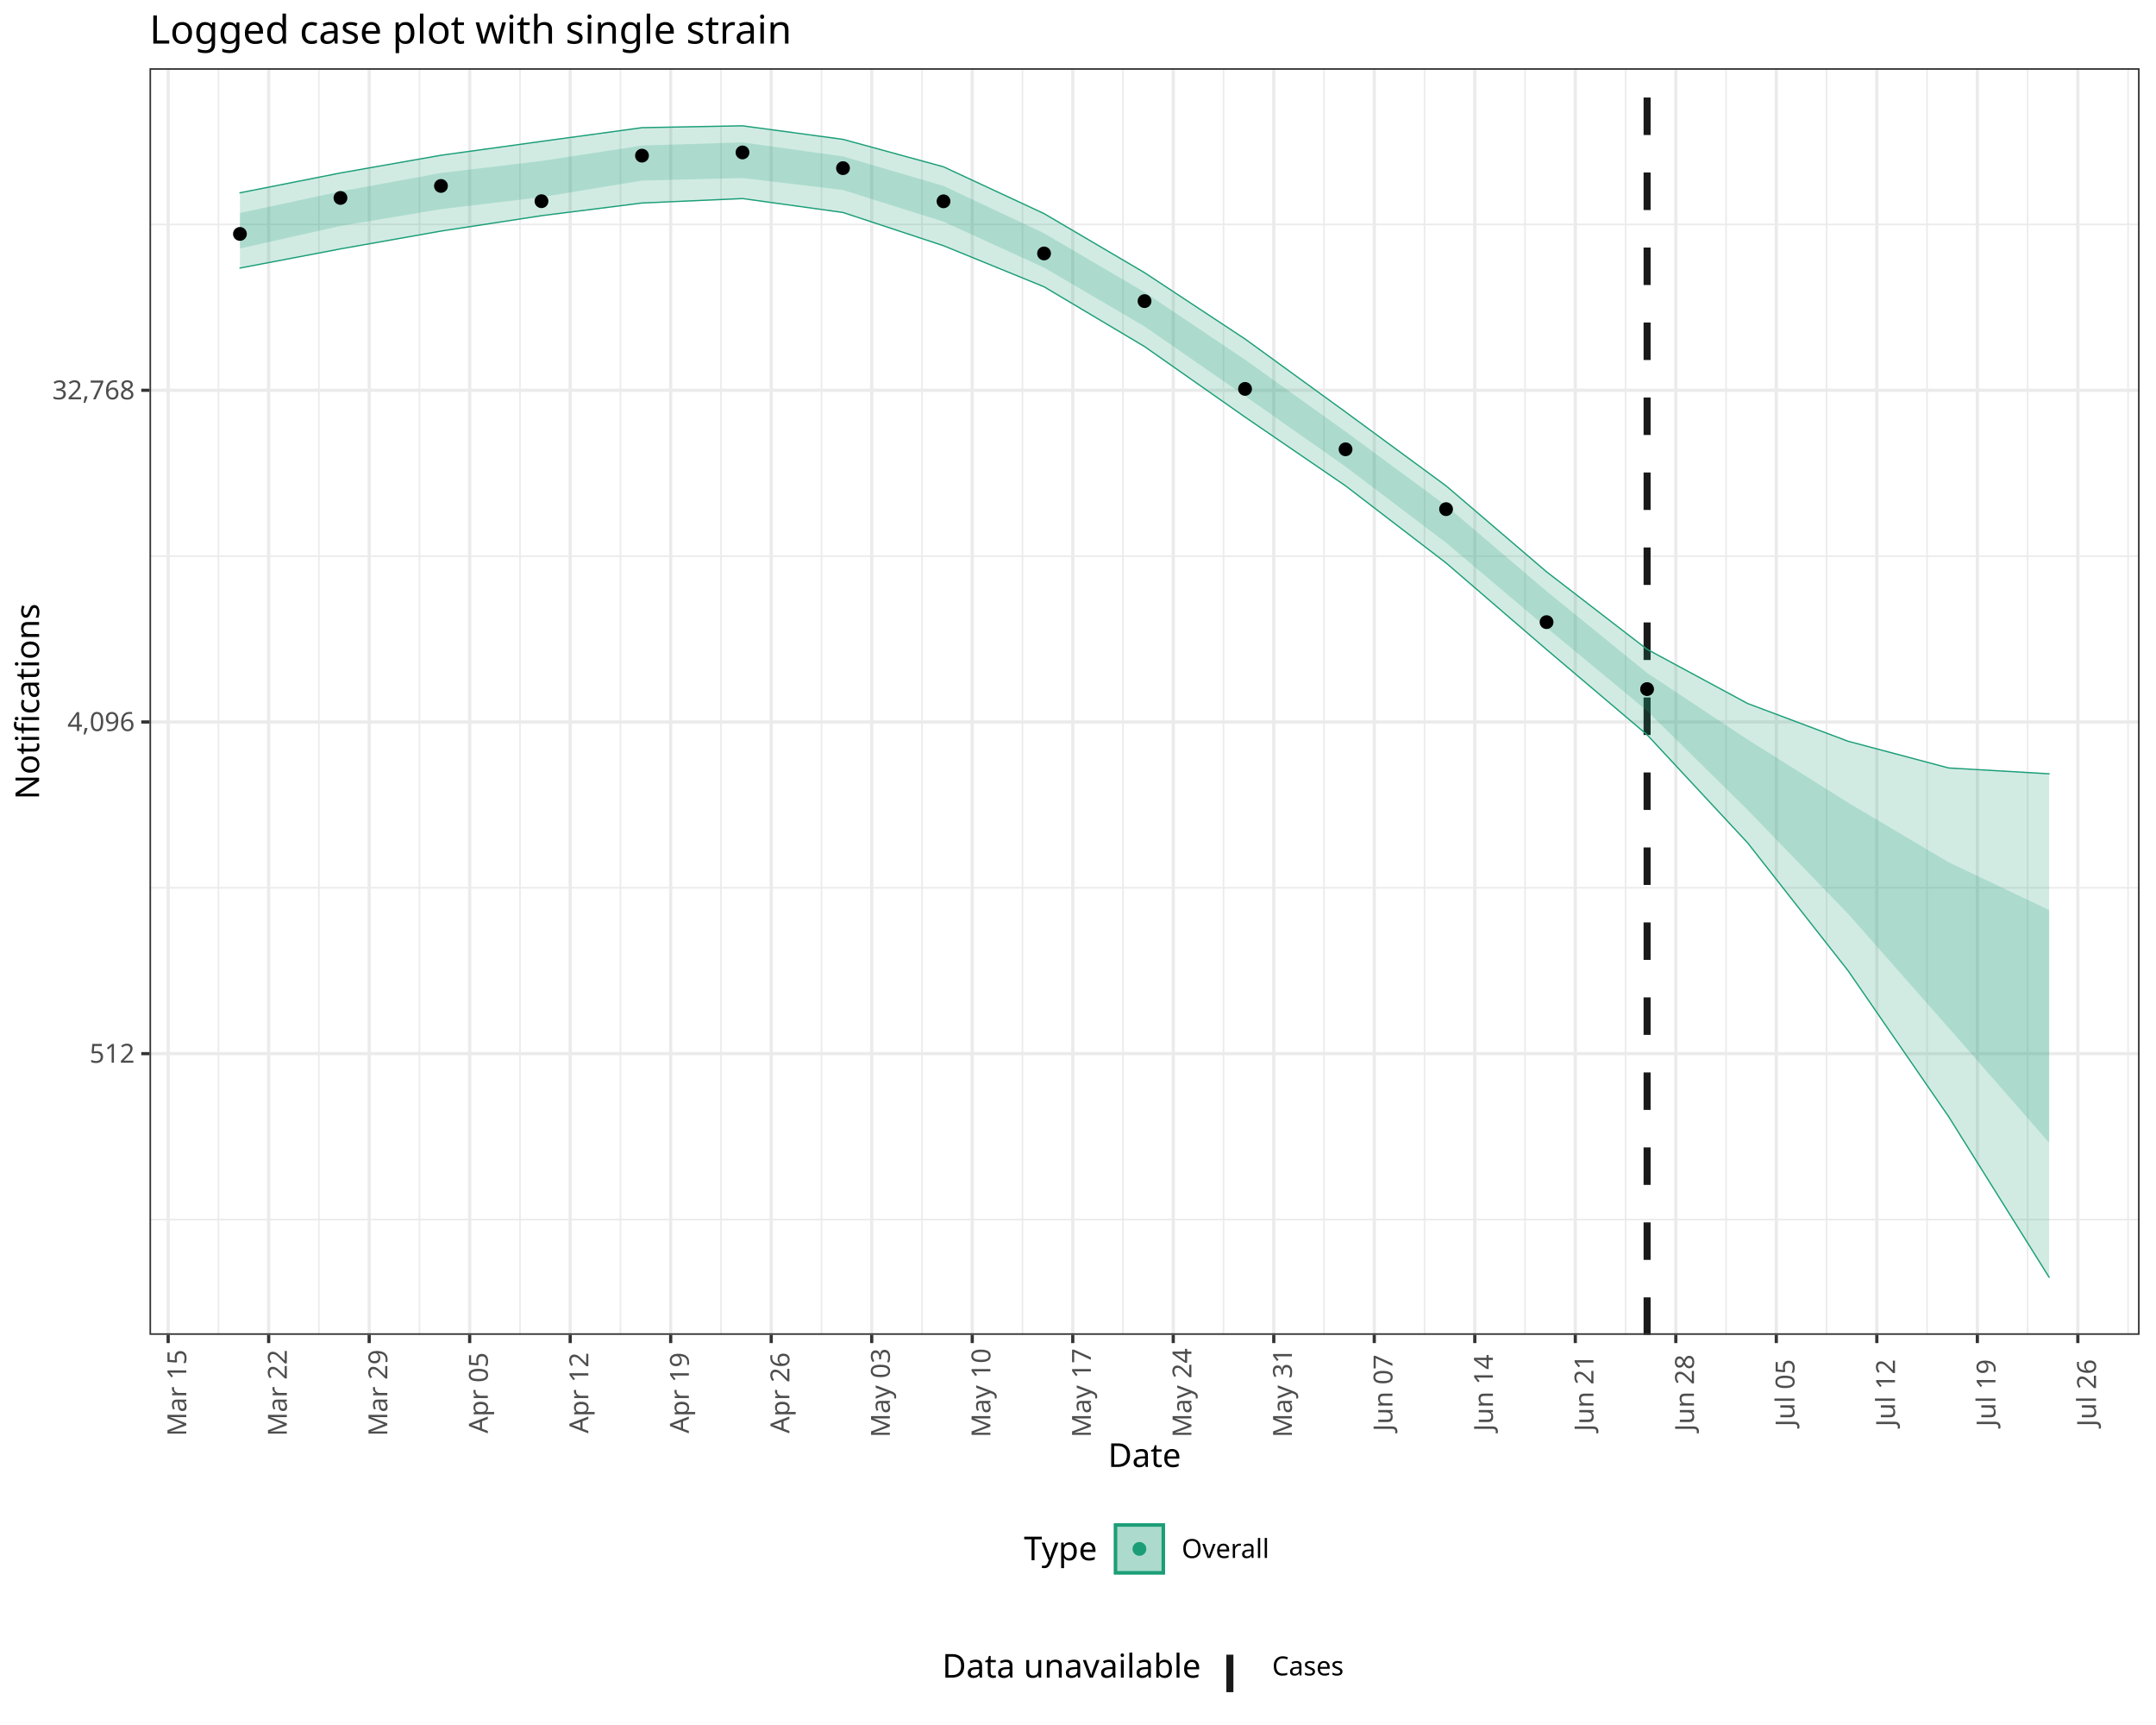
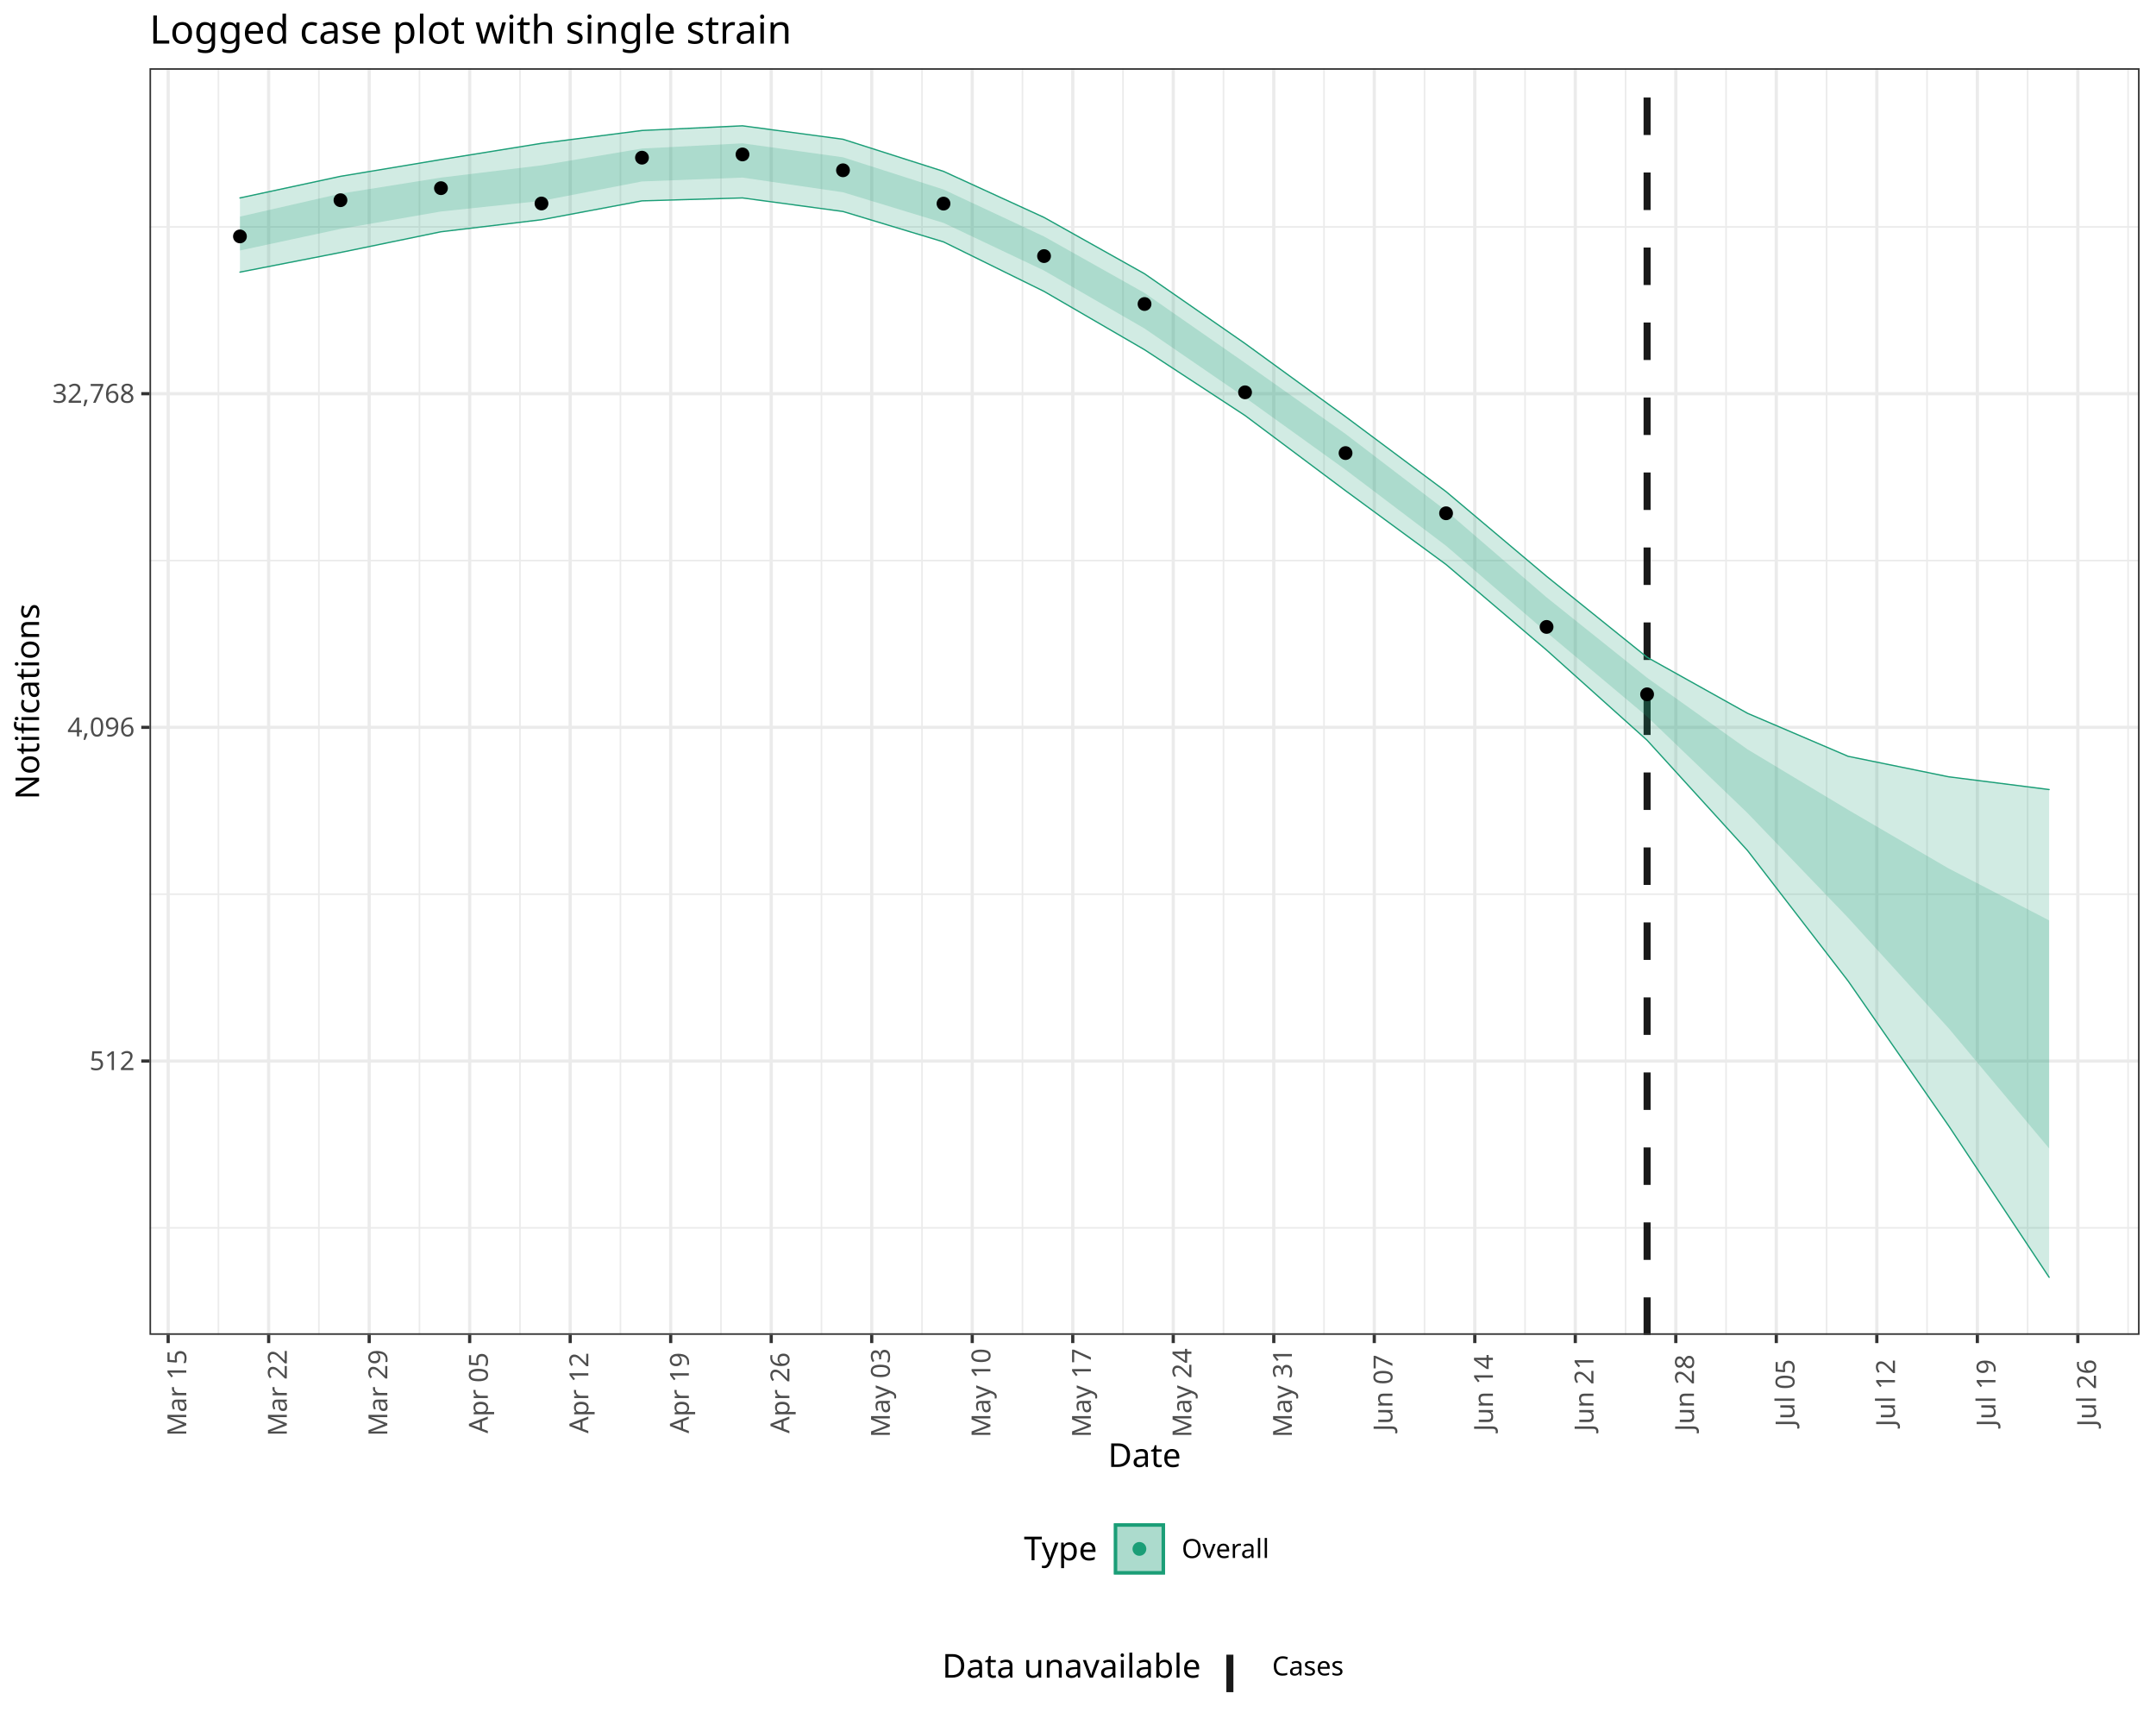
<svg xmlns="http://www.w3.org/2000/svg" class="svglite" data-engine-version="2.0" width="720.00pt" height="576.00pt" viewBox="0 0 720.00 576.00">
  <defs>
    <style type="text/css">
    .svglite line, .svglite polyline, .svglite polygon, .svglite path, .svglite rect, .svglite circle {
      fill: none;
      stroke: #000000;
      stroke-linecap: round;
      stroke-linejoin: round;
      stroke-miterlimit: 10.00;
    }
  </style>
  </defs>
  <rect width="100%" height="100%" style="stroke: none; fill: #FFFFFF;" />
  <defs>
    <clipPath id="cpMC4wMHw3MjAuMDB8MC4wMHw1NzYuMDA=">
      <rect x="0.00" y="0.00" width="720.00" height="576.00" />
    </clipPath>
  </defs>
  <g clip-path="url(#cpMC4wMHw3MjAuMDB8MC4wMHw1NzYuMDA=)">
    <rect x="0.00" y="0.00" width="720.00" height="576.00" style="stroke-width: 1.07; stroke: #FFFFFF; fill: #FFFFFF;" />
  </g>
  <defs>
    <clipPath id="cpNDkuOTJ8NzE0LjUyfDIyLjc4fDQ0NS43Mw==">
      <rect x="49.92" y="22.78" width="664.60" height="422.95" />
    </clipPath>
  </defs>
  <g clip-path="url(#cpNDkuOTJ8NzE0LjUyfDIyLjc4fDQ0NS43Mw==)">
    <rect x="49.92" y="22.78" width="664.60" height="422.95" style="stroke-width: 1.07; stroke: none; fill: #FFFFFF;" />
-     <polyline points="49.92,407.21 714.52,407.21 " style="stroke-width: 0.53; stroke: #EBEBEB; stroke-linecap: butt;" />
-     <polyline points="49.92,296.45 714.52,296.45 " style="stroke-width: 0.53; stroke: #EBEBEB; stroke-linecap: butt;" />
-     <polyline points="49.92,185.70 714.52,185.70 " style="stroke-width: 0.53; stroke: #EBEBEB; stroke-linecap: butt;" />
-     <polyline points="49.92,74.94 714.52,74.94 " style="stroke-width: 0.53; stroke: #EBEBEB; stroke-linecap: butt;" />
+     <polyline points="49.92,409.99 714.52,409.99 " style="stroke-width: 0.53; stroke: #EBEBEB; stroke-linecap: butt;" />
+     <polyline points="49.92,298.58 714.52,298.58 " style="stroke-width: 0.53; stroke: #EBEBEB; stroke-linecap: butt;" />
+     <polyline points="49.92,187.17 714.52,187.17 " style="stroke-width: 0.53; stroke: #EBEBEB; stroke-linecap: butt;" />
+     <polyline points="49.92,75.76 714.52,75.76 " style="stroke-width: 0.53; stroke: #EBEBEB; stroke-linecap: butt;" />
    <polyline points="72.94,445.73 72.94,22.78 " style="stroke-width: 0.53; stroke: #EBEBEB; stroke-linecap: butt;" />
    <polyline points="106.50,445.73 106.50,22.78 " style="stroke-width: 0.53; stroke: #EBEBEB; stroke-linecap: butt;" />
    <polyline points="140.07,445.73 140.07,22.78 " style="stroke-width: 0.53; stroke: #EBEBEB; stroke-linecap: butt;" />
    <polyline points="173.64,445.73 173.64,22.78 " style="stroke-width: 0.53; stroke: #EBEBEB; stroke-linecap: butt;" />
    <polyline points="207.20,445.73 207.20,22.78 " style="stroke-width: 0.53; stroke: #EBEBEB; stroke-linecap: butt;" />
    <polyline points="240.77,445.73 240.77,22.78 " style="stroke-width: 0.53; stroke: #EBEBEB; stroke-linecap: butt;" />
    <polyline points="274.33,445.73 274.33,22.78 " style="stroke-width: 0.53; stroke: #EBEBEB; stroke-linecap: butt;" />
    <polyline points="307.90,445.73 307.90,22.78 " style="stroke-width: 0.53; stroke: #EBEBEB; stroke-linecap: butt;" />
    <polyline points="341.46,445.73 341.46,22.78 " style="stroke-width: 0.53; stroke: #EBEBEB; stroke-linecap: butt;" />
    <polyline points="375.03,445.73 375.03,22.78 " style="stroke-width: 0.53; stroke: #EBEBEB; stroke-linecap: butt;" />
    <polyline points="408.59,445.73 408.59,22.78 " style="stroke-width: 0.53; stroke: #EBEBEB; stroke-linecap: butt;" />
    <polyline points="442.16,445.73 442.16,22.78 " style="stroke-width: 0.53; stroke: #EBEBEB; stroke-linecap: butt;" />
    <polyline points="475.73,445.73 475.73,22.78 " style="stroke-width: 0.53; stroke: #EBEBEB; stroke-linecap: butt;" />
    <polyline points="509.29,445.73 509.29,22.78 " style="stroke-width: 0.53; stroke: #EBEBEB; stroke-linecap: butt;" />
    <polyline points="542.86,445.73 542.86,22.78 " style="stroke-width: 0.53; stroke: #EBEBEB; stroke-linecap: butt;" />
    <polyline points="576.42,445.73 576.42,22.78 " style="stroke-width: 0.53; stroke: #EBEBEB; stroke-linecap: butt;" />
    <polyline points="609.99,445.73 609.99,22.78 " style="stroke-width: 0.53; stroke: #EBEBEB; stroke-linecap: butt;" />
    <polyline points="643.55,445.73 643.55,22.78 " style="stroke-width: 0.53; stroke: #EBEBEB; stroke-linecap: butt;" />
    <polyline points="677.12,445.73 677.12,22.78 " style="stroke-width: 0.53; stroke: #EBEBEB; stroke-linecap: butt;" />
    <polyline points="710.68,445.73 710.68,22.78 " style="stroke-width: 0.53; stroke: #EBEBEB; stroke-linecap: butt;" />
-     <polyline points="49.92,351.83 714.52,351.83 " style="stroke-width: 1.07; stroke: #EBEBEB; stroke-linecap: butt;" />
-     <polyline points="49.92,241.08 714.52,241.08 " style="stroke-width: 1.07; stroke: #EBEBEB; stroke-linecap: butt;" />
-     <polyline points="49.92,130.32 714.52,130.32 " style="stroke-width: 1.07; stroke: #EBEBEB; stroke-linecap: butt;" />
+     <polyline points="49.92,354.29 714.52,354.29 " style="stroke-width: 1.07; stroke: #EBEBEB; stroke-linecap: butt;" />
+     <polyline points="49.92,242.87 714.52,242.87 " style="stroke-width: 1.07; stroke: #EBEBEB; stroke-linecap: butt;" />
+     <polyline points="49.92,131.46 714.52,131.46 " style="stroke-width: 1.07; stroke: #EBEBEB; stroke-linecap: butt;" />
    <polyline points="56.16,445.73 56.16,22.78 " style="stroke-width: 1.07; stroke: #EBEBEB; stroke-linecap: butt;" />
    <polyline points="89.72,445.73 89.72,22.78 " style="stroke-width: 1.07; stroke: #EBEBEB; stroke-linecap: butt;" />
    <polyline points="123.29,445.73 123.29,22.78 " style="stroke-width: 1.07; stroke: #EBEBEB; stroke-linecap: butt;" />
    <polyline points="156.85,445.73 156.85,22.78 " style="stroke-width: 1.07; stroke: #EBEBEB; stroke-linecap: butt;" />
    <polyline points="190.42,445.73 190.42,22.78 " style="stroke-width: 1.07; stroke: #EBEBEB; stroke-linecap: butt;" />
    <polyline points="223.98,445.73 223.98,22.78 " style="stroke-width: 1.07; stroke: #EBEBEB; stroke-linecap: butt;" />
    <polyline points="257.55,445.73 257.55,22.78 " style="stroke-width: 1.07; stroke: #EBEBEB; stroke-linecap: butt;" />
    <polyline points="291.11,445.73 291.11,22.78 " style="stroke-width: 1.07; stroke: #EBEBEB; stroke-linecap: butt;" />
    <polyline points="324.68,445.73 324.68,22.78 " style="stroke-width: 1.07; stroke: #EBEBEB; stroke-linecap: butt;" />
    <polyline points="358.25,445.73 358.25,22.78 " style="stroke-width: 1.07; stroke: #EBEBEB; stroke-linecap: butt;" />
    <polyline points="391.81,445.73 391.81,22.78 " style="stroke-width: 1.07; stroke: #EBEBEB; stroke-linecap: butt;" />
    <polyline points="425.38,445.73 425.38,22.78 " style="stroke-width: 1.07; stroke: #EBEBEB; stroke-linecap: butt;" />
    <polyline points="458.94,445.73 458.94,22.78 " style="stroke-width: 1.07; stroke: #EBEBEB; stroke-linecap: butt;" />
    <polyline points="492.51,445.73 492.51,22.78 " style="stroke-width: 1.07; stroke: #EBEBEB; stroke-linecap: butt;" />
    <polyline points="526.07,445.73 526.07,22.78 " style="stroke-width: 1.07; stroke: #EBEBEB; stroke-linecap: butt;" />
    <polyline points="559.64,445.73 559.64,22.78 " style="stroke-width: 1.07; stroke: #EBEBEB; stroke-linecap: butt;" />
    <polyline points="593.20,445.73 593.20,22.78 " style="stroke-width: 1.07; stroke: #EBEBEB; stroke-linecap: butt;" />
    <polyline points="626.77,445.73 626.77,22.78 " style="stroke-width: 1.07; stroke: #EBEBEB; stroke-linecap: butt;" />
    <polyline points="660.34,445.73 660.34,22.78 " style="stroke-width: 1.07; stroke: #EBEBEB; stroke-linecap: butt;" />
    <polyline points="693.90,445.73 693.90,22.78 " style="stroke-width: 1.07; stroke: #EBEBEB; stroke-linecap: butt;" />
    <line x1="550.05" y1="445.73" x2="550.05" y2="22.78" style="stroke-width: 2.35; stroke: #000000; stroke-opacity: 0.90; stroke-dasharray: 12.52,12.52; stroke-linecap: butt;" />
-     <polygon points="80.13,64.38 113.70,57.75 147.26,51.84 180.83,47.21 214.39,42.63 247.96,42.01 281.52,46.53 315.09,55.70 348.66,71.32 382.22,91.05 415.79,113.19 449.35,137.57 482.92,162.23 516.48,190.94 550.05,216.81 583.61,234.90 617.18,247.51 650.75,256.43 684.31,258.38 684.31,426.51 650.75,372.86 617.18,324.15 583.61,281.43 550.05,245.35 516.48,216.89 482.92,187.98 449.35,162.23 415.79,139.27 382.22,115.72 348.66,95.76 315.09,82.05 281.52,70.95 247.96,66.30 214.39,67.79 180.83,72.02 147.26,77.16 113.70,83.11 80.13,89.51 " style="stroke-width: 0.00; stroke: none; fill: #1B9E77; fill-opacity: 0.20;" />
-     <polyline points="80.13,64.38 113.70,57.75 147.26,51.84 180.83,47.21 214.39,42.63 247.96,42.01 281.52,46.53 315.09,55.70 348.66,71.32 382.22,91.05 415.79,113.19 449.35,137.57 482.92,162.23 516.48,190.94 550.05,216.81 583.61,234.90 617.18,247.51 650.75,256.43 684.31,258.38 " style="stroke-width: 0.43; stroke: #1B9E77;" />
-     <polyline points="684.31,426.51 650.75,372.86 617.18,324.15 583.61,281.43 550.05,245.35 516.48,216.89 482.92,187.98 449.35,162.23 415.79,139.27 382.22,115.72 348.66,95.76 315.09,82.05 281.52,70.95 247.96,66.30 214.39,67.79 180.83,72.02 147.26,77.16 113.70,83.11 80.13,89.51 " style="stroke-width: 0.43; stroke: #1B9E77;" />
-     <polygon points="80.13,71.11 113.70,63.92 147.26,57.75 180.83,53.74 214.39,48.59 247.96,47.55 281.52,52.22 315.09,62.08 348.66,77.88 382.22,97.57 415.79,120.10 449.35,144.10 482.92,168.84 516.48,197.40 550.05,224.70 583.61,246.93 617.18,268.02 650.75,287.91 684.31,303.87 684.31,381.56 650.75,343.21 617.18,305.15 583.61,270.44 550.05,237.38 516.48,209.57 482.92,181.23 449.35,155.82 415.79,132.25 382.22,109.00 348.66,89.36 315.09,74.02 281.52,63.45 247.96,59.44 214.39,60.30 180.83,65.82 147.26,69.84 113.70,75.45 80.13,82.98 " style="stroke-width: 0.00; stroke: none; fill: #1B9E77; fill-opacity: 0.20;" />
-     <polyline points="80.13,71.11 113.70,63.92 147.26,57.75 180.83,53.74 214.39,48.59 247.96,47.55 281.52,52.22 315.09,62.08 348.66,77.88 382.22,97.57 415.79,120.10 449.35,144.10 482.92,168.84 516.48,197.40 550.05,224.70 583.61,246.93 617.18,268.02 650.75,287.91 684.31,303.87 " style="stroke-width: 1.07; stroke: none;" />
-     <polyline points="684.31,381.56 650.75,343.21 617.18,305.15 583.61,270.44 550.05,237.38 516.48,209.57 482.92,181.23 449.35,155.82 415.79,132.25 382.22,109.00 348.66,89.36 315.09,74.02 281.52,63.45 247.96,59.44 214.39,60.30 180.83,65.82 147.26,69.84 113.70,75.45 80.13,82.98 " style="stroke-width: 1.07; stroke: none;" />
-     <circle cx="80.13" cy="78.11" r="1.95" style="stroke-width: 0.71; fill: #000000;" />
-     <circle cx="113.70" cy="66.09" r="1.95" style="stroke-width: 0.71; fill: #000000;" />
-     <circle cx="147.26" cy="62.09" r="1.95" style="stroke-width: 0.71; fill: #000000;" />
-     <circle cx="180.83" cy="67.18" r="1.95" style="stroke-width: 0.71; fill: #000000;" />
-     <circle cx="214.39" cy="51.97" r="1.95" style="stroke-width: 0.71; fill: #000000;" />
-     <circle cx="247.96" cy="50.90" r="1.95" style="stroke-width: 0.71; fill: #000000;" />
-     <circle cx="281.52" cy="56.15" r="1.95" style="stroke-width: 0.71; fill: #000000;" />
-     <circle cx="315.09" cy="67.22" r="1.95" style="stroke-width: 0.71; fill: #000000;" />
-     <circle cx="348.66" cy="84.63" r="1.95" style="stroke-width: 0.71; fill: #000000;" />
-     <circle cx="382.22" cy="100.55" r="1.95" style="stroke-width: 0.71; fill: #000000;" />
-     <circle cx="415.79" cy="129.86" r="1.95" style="stroke-width: 0.71; fill: #000000;" />
-     <circle cx="449.35" cy="150.03" r="1.95" style="stroke-width: 0.71; fill: #000000;" />
-     <circle cx="482.92" cy="170.01" r="1.95" style="stroke-width: 0.71; fill: #000000;" />
-     <circle cx="516.48" cy="207.74" r="1.95" style="stroke-width: 0.71; fill: #000000;" />
-     <circle cx="550.05" cy="230.10" r="1.95" style="stroke-width: 0.71; fill: #000000;" />
+     <polygon points="80.13,66.09 113.70,58.88 147.26,53.28 180.83,47.86 214.39,43.57 247.96,42.01 281.52,46.50 315.09,57.22 348.66,72.60 382.22,91.41 415.79,114.71 449.35,139.13 482.92,164.16 516.48,192.44 550.05,219.47 583.61,238.19 617.18,252.54 650.75,259.38 684.31,263.64 684.31,426.51 650.75,375.91 617.18,327.57 583.61,284.03 550.05,247.18 516.48,217.07 482.92,188.50 449.35,163.86 415.79,138.75 382.22,116.78 348.66,97.30 315.09,80.77 281.52,70.62 247.96,66.09 214.39,67.07 180.83,73.37 147.26,77.39 113.70,84.31 80.13,90.87 " style="stroke-width: 0.00; stroke: none; fill: #1B9E77; fill-opacity: 0.20;" />
+     <polyline points="80.13,66.09 113.70,58.88 147.26,53.28 180.83,47.86 214.39,43.57 247.96,42.01 281.52,46.50 315.09,57.22 348.66,72.60 382.22,91.41 415.79,114.71 449.35,139.13 482.92,164.16 516.48,192.44 550.05,219.47 583.61,238.19 617.18,252.54 650.75,259.38 684.31,263.64 " style="stroke-width: 0.43; stroke: #1B9E77;" />
+     <polyline points="684.31,426.51 650.75,375.91 617.18,327.57 583.61,284.03 550.05,247.18 516.48,217.07 482.92,188.50 449.35,163.86 415.79,138.75 382.22,116.78 348.66,97.30 315.09,80.77 281.52,70.62 247.96,66.09 214.39,67.07 180.83,73.37 147.26,77.39 113.70,84.31 80.13,90.87 " style="stroke-width: 0.43; stroke: #1B9E77;" />
+     <polygon points="80.13,72.33 113.70,64.66 147.26,59.30 180.83,55.21 214.39,49.60 247.96,47.86 281.52,52.52 315.09,63.27 348.66,78.96 382.22,97.82 415.79,121.18 449.35,144.90 482.92,170.54 516.48,199.46 550.05,226.31 583.61,250.24 617.18,270.41 650.75,289.99 684.31,307.33 684.31,383.47 650.75,343.35 617.18,306.46 583.61,271.51 550.05,239.28 516.48,211.11 482.92,182.25 449.35,156.85 415.79,132.73 382.22,109.69 348.66,90.34 315.09,74.43 281.52,64.20 247.96,59.30 214.39,60.59 180.83,67.07 147.26,70.62 113.70,76.44 80.13,83.64 " style="stroke-width: 0.00; stroke: none; fill: #1B9E77; fill-opacity: 0.20;" />
+     <polyline points="80.13,72.33 113.70,64.66 147.26,59.30 180.83,55.21 214.39,49.60 247.96,47.86 281.52,52.52 315.09,63.27 348.66,78.96 382.22,97.82 415.79,121.18 449.35,144.90 482.92,170.54 516.48,199.46 550.05,226.31 583.61,250.24 617.18,270.41 650.75,289.99 684.31,307.33 " style="stroke-width: 1.07; stroke: none;" />
+     <polyline points="684.31,383.47 650.75,343.35 617.18,306.46 583.61,271.51 550.05,239.28 516.48,211.11 482.92,182.25 449.35,156.85 415.79,132.73 382.22,109.69 348.66,90.34 315.09,74.43 281.52,64.20 247.96,59.30 214.39,60.59 180.83,67.07 147.26,70.62 113.70,76.44 80.13,83.64 " style="stroke-width: 1.07; stroke: none;" />
+     <circle cx="80.13" cy="78.94" r="1.95" style="stroke-width: 0.71; fill: #000000;" />
+     <circle cx="113.70" cy="66.85" r="1.95" style="stroke-width: 0.71; fill: #000000;" />
+     <circle cx="147.26" cy="62.83" r="1.95" style="stroke-width: 0.71; fill: #000000;" />
+     <circle cx="180.83" cy="67.95" r="1.95" style="stroke-width: 0.71; fill: #000000;" />
+     <circle cx="214.39" cy="52.65" r="1.95" style="stroke-width: 0.71; fill: #000000;" />
+     <circle cx="247.96" cy="51.57" r="1.95" style="stroke-width: 0.71; fill: #000000;" />
+     <circle cx="281.52" cy="56.86" r="1.95" style="stroke-width: 0.71; fill: #000000;" />
+     <circle cx="315.09" cy="67.99" r="1.95" style="stroke-width: 0.71; fill: #000000;" />
+     <circle cx="348.66" cy="85.51" r="1.95" style="stroke-width: 0.71; fill: #000000;" />
+     <circle cx="382.22" cy="101.51" r="1.95" style="stroke-width: 0.71; fill: #000000;" />
+     <circle cx="415.79" cy="131.00" r="1.95" style="stroke-width: 0.71; fill: #000000;" />
+     <circle cx="449.35" cy="151.29" r="1.95" style="stroke-width: 0.71; fill: #000000;" />
+     <circle cx="482.92" cy="171.39" r="1.95" style="stroke-width: 0.71; fill: #000000;" />
+     <circle cx="516.48" cy="209.34" r="1.95" style="stroke-width: 0.71; fill: #000000;" />
+     <circle cx="550.05" cy="231.84" r="1.95" style="stroke-width: 0.71; fill: #000000;" />
    <rect x="49.92" y="22.78" width="664.60" height="422.95" style="stroke-width: 1.07; stroke: #333333;" />
  </g>
  <g clip-path="url(#cpMC4wMHw3MjAuMDB8MC4wMHw1NzYuMDA=)">
-     <text x="44.99" y="354.86" text-anchor="end" style="font-size: 8.80px; fill: #4D4D4D; font-family: sans;" textLength="14.68px" lengthAdjust="spacingAndGlyphs">512</text>
-     <text x="44.99" y="244.10" text-anchor="end" style="font-size: 8.80px; fill: #4D4D4D; font-family: sans;" textLength="22.02px" lengthAdjust="spacingAndGlyphs">4,096</text>
-     <text x="44.99" y="133.35" text-anchor="end" style="font-size: 8.80px; fill: #4D4D4D; font-family: sans;" textLength="26.92px" lengthAdjust="spacingAndGlyphs">32,768</text>
-     <polyline points="47.18,351.83 49.92,351.83 " style="stroke-width: 1.07; stroke: #333333; stroke-linecap: butt;" />
-     <polyline points="47.18,241.08 49.92,241.08 " style="stroke-width: 1.07; stroke: #333333; stroke-linecap: butt;" />
-     <polyline points="47.18,130.32 49.92,130.32 " style="stroke-width: 1.07; stroke: #333333; stroke-linecap: butt;" />
+     <text x="44.99" y="357.32" text-anchor="end" style="font-size: 8.80px; fill: #4D4D4D; font-family: sans;" textLength="14.68px" lengthAdjust="spacingAndGlyphs">512</text>
+     <text x="44.99" y="245.90" text-anchor="end" style="font-size: 8.80px; fill: #4D4D4D; font-family: sans;" textLength="22.02px" lengthAdjust="spacingAndGlyphs">4,096</text>
+     <text x="44.99" y="134.49" text-anchor="end" style="font-size: 8.80px; fill: #4D4D4D; font-family: sans;" textLength="26.92px" lengthAdjust="spacingAndGlyphs">32,768</text>
+     <polyline points="47.18,354.29 49.92,354.29 " style="stroke-width: 1.07; stroke: #333333; stroke-linecap: butt;" />
+     <polyline points="47.18,242.87 49.92,242.87 " style="stroke-width: 1.07; stroke: #333333; stroke-linecap: butt;" />
+     <polyline points="47.18,131.46 49.92,131.46 " style="stroke-width: 1.07; stroke: #333333; stroke-linecap: butt;" />
    <polyline points="56.16,448.47 56.16,445.73 " style="stroke-width: 1.07; stroke: #333333; stroke-linecap: butt;" />
    <polyline points="89.72,448.47 89.72,445.73 " style="stroke-width: 1.07; stroke: #333333; stroke-linecap: butt;" />
    <polyline points="123.29,448.47 123.29,445.73 " style="stroke-width: 1.07; stroke: #333333; stroke-linecap: butt;" />
    <polyline points="156.85,448.47 156.85,445.73 " style="stroke-width: 1.07; stroke: #333333; stroke-linecap: butt;" />
    <polyline points="190.42,448.47 190.42,445.73 " style="stroke-width: 1.07; stroke: #333333; stroke-linecap: butt;" />
    <polyline points="223.98,448.47 223.98,445.73 " style="stroke-width: 1.07; stroke: #333333; stroke-linecap: butt;" />
    <polyline points="257.55,448.47 257.55,445.73 " style="stroke-width: 1.07; stroke: #333333; stroke-linecap: butt;" />
    <polyline points="291.11,448.47 291.11,445.73 " style="stroke-width: 1.07; stroke: #333333; stroke-linecap: butt;" />
    <polyline points="324.68,448.47 324.68,445.73 " style="stroke-width: 1.07; stroke: #333333; stroke-linecap: butt;" />
    <polyline points="358.25,448.47 358.25,445.73 " style="stroke-width: 1.07; stroke: #333333; stroke-linecap: butt;" />
    <polyline points="391.81,448.47 391.81,445.73 " style="stroke-width: 1.07; stroke: #333333; stroke-linecap: butt;" />
    <polyline points="425.38,448.47 425.38,445.73 " style="stroke-width: 1.07; stroke: #333333; stroke-linecap: butt;" />
    <polyline points="458.94,448.47 458.94,445.73 " style="stroke-width: 1.07; stroke: #333333; stroke-linecap: butt;" />
    <polyline points="492.51,448.47 492.51,445.73 " style="stroke-width: 1.07; stroke: #333333; stroke-linecap: butt;" />
    <polyline points="526.07,448.47 526.07,445.73 " style="stroke-width: 1.07; stroke: #333333; stroke-linecap: butt;" />
    <polyline points="559.64,448.47 559.64,445.73 " style="stroke-width: 1.07; stroke: #333333; stroke-linecap: butt;" />
    <polyline points="593.20,448.47 593.20,445.73 " style="stroke-width: 1.07; stroke: #333333; stroke-linecap: butt;" />
    <polyline points="626.77,448.47 626.77,445.73 " style="stroke-width: 1.07; stroke: #333333; stroke-linecap: butt;" />
    <polyline points="660.34,448.47 660.34,445.73 " style="stroke-width: 1.07; stroke: #333333; stroke-linecap: butt;" />
    <polyline points="693.90,448.47 693.90,445.73 " style="stroke-width: 1.07; stroke: #333333; stroke-linecap: butt;" />
    <text transform="translate(62.21,465.10) rotate(-90)" text-anchor="middle" style="font-size: 8.80px; fill: #4D4D4D; font-family: sans;" textLength="27.39px" lengthAdjust="spacingAndGlyphs">Mar 15</text>
    <text transform="translate(95.78,465.10) rotate(-90)" text-anchor="middle" style="font-size: 8.80px; fill: #4D4D4D; font-family: sans;" textLength="27.39px" lengthAdjust="spacingAndGlyphs">Mar 22</text>
    <text transform="translate(129.34,465.10) rotate(-90)" text-anchor="middle" style="font-size: 8.80px; fill: #4D4D4D; font-family: sans;" textLength="27.39px" lengthAdjust="spacingAndGlyphs">Mar 29</text>
    <text transform="translate(162.91,465.10) rotate(-90)" text-anchor="middle" style="font-size: 8.80px; fill: #4D4D4D; font-family: sans;" textLength="25.93px" lengthAdjust="spacingAndGlyphs">Apr 05</text>
    <text transform="translate(196.47,465.10) rotate(-90)" text-anchor="middle" style="font-size: 8.80px; fill: #4D4D4D; font-family: sans;" textLength="25.93px" lengthAdjust="spacingAndGlyphs">Apr 12</text>
    <text transform="translate(230.04,465.10) rotate(-90)" text-anchor="middle" style="font-size: 8.80px; fill: #4D4D4D; font-family: sans;" textLength="25.93px" lengthAdjust="spacingAndGlyphs">Apr 19</text>
    <text transform="translate(263.61,465.10) rotate(-90)" text-anchor="middle" style="font-size: 8.80px; fill: #4D4D4D; font-family: sans;" textLength="25.93px" lengthAdjust="spacingAndGlyphs">Apr 26</text>
    <text transform="translate(297.17,465.10) rotate(-90)" text-anchor="middle" style="font-size: 8.80px; fill: #4D4D4D; font-family: sans;" textLength="28.87px" lengthAdjust="spacingAndGlyphs">May 03</text>
    <text transform="translate(330.74,465.10) rotate(-90)" text-anchor="middle" style="font-size: 8.80px; fill: #4D4D4D; font-family: sans;" textLength="28.87px" lengthAdjust="spacingAndGlyphs">May 10</text>
    <text transform="translate(364.30,465.10) rotate(-90)" text-anchor="middle" style="font-size: 8.80px; fill: #4D4D4D; font-family: sans;" textLength="28.87px" lengthAdjust="spacingAndGlyphs">May 17</text>
    <text transform="translate(397.87,465.10) rotate(-90)" text-anchor="middle" style="font-size: 8.80px; fill: #4D4D4D; font-family: sans;" textLength="28.87px" lengthAdjust="spacingAndGlyphs">May 24</text>
    <text transform="translate(431.43,465.10) rotate(-90)" text-anchor="middle" style="font-size: 8.80px; fill: #4D4D4D; font-family: sans;" textLength="28.87px" lengthAdjust="spacingAndGlyphs">May 31</text>
    <text transform="translate(465.00,465.10) rotate(-90)" text-anchor="middle" style="font-size: 8.80px; fill: #4D4D4D; font-family: sans;" textLength="26.43px" lengthAdjust="spacingAndGlyphs">Jun 07</text>
    <text transform="translate(498.56,465.10) rotate(-90)" text-anchor="middle" style="font-size: 8.80px; fill: #4D4D4D; font-family: sans;" textLength="26.43px" lengthAdjust="spacingAndGlyphs">Jun 14</text>
    <text transform="translate(532.13,465.10) rotate(-90)" text-anchor="middle" style="font-size: 8.80px; fill: #4D4D4D; font-family: sans;" textLength="26.43px" lengthAdjust="spacingAndGlyphs">Jun 21</text>
    <text transform="translate(565.70,465.10) rotate(-90)" text-anchor="middle" style="font-size: 8.80px; fill: #4D4D4D; font-family: sans;" textLength="26.43px" lengthAdjust="spacingAndGlyphs">Jun 28</text>
    <text transform="translate(599.26,465.10) rotate(-90)" text-anchor="middle" style="font-size: 8.80px; fill: #4D4D4D; font-family: sans;" textLength="23.49px" lengthAdjust="spacingAndGlyphs">Jul 05</text>
    <text transform="translate(632.83,465.10) rotate(-90)" text-anchor="middle" style="font-size: 8.80px; fill: #4D4D4D; font-family: sans;" textLength="23.49px" lengthAdjust="spacingAndGlyphs">Jul 12</text>
    <text transform="translate(666.39,465.10) rotate(-90)" text-anchor="middle" style="font-size: 8.80px; fill: #4D4D4D; font-family: sans;" textLength="23.49px" lengthAdjust="spacingAndGlyphs">Jul 19</text>
    <text transform="translate(699.96,465.10) rotate(-90)" text-anchor="middle" style="font-size: 8.80px; fill: #4D4D4D; font-family: sans;" textLength="23.49px" lengthAdjust="spacingAndGlyphs">Jul 26</text>
    <text x="382.22" y="489.84" text-anchor="middle" style="font-size: 11.00px; font-family: sans;" textLength="23.24px" lengthAdjust="spacingAndGlyphs">Date</text>
    <text transform="translate(13.05,234.26) rotate(-90)" text-anchor="middle" style="font-size: 11.00px; font-family: sans;" textLength="59.92px" lengthAdjust="spacingAndGlyphs">Notifications</text>
    <rect x="336.45" y="503.08" width="91.54" height="28.24" style="stroke-width: 1.07; stroke: none; fill: #FFFFFF;" />
    <text x="341.93" y="520.99" style="font-size: 11.00px; font-family: sans;" textLength="24.46px" lengthAdjust="spacingAndGlyphs">Type</text>
    <rect x="371.87" y="508.56" width="17.28" height="17.28" style="stroke-width: 1.07; stroke: none; fill: #FFFFFF;" />
    <rect x="372.16" y="508.85" width="16.71" height="16.71" style="stroke-width: 0.43; stroke: #1B9E77; stroke-linecap: square; stroke-linejoin: miter; fill: #1B9E77; fill-opacity: 0.20;" />
    <rect x="372.58" y="509.27" width="15.86" height="15.86" style="stroke-width: 1.07; stroke: #1B9E77; stroke-linecap: square; stroke-linejoin: miter; fill: #1B9E77; fill-opacity: 0.20;" />
    <circle cx="380.51" cy="517.20" r="1.95" style="stroke-width: 0.71; stroke: #1B9E77; fill: #1B9E77;" />
    <text x="394.63" y="520.23" style="font-size: 8.80px; font-family: sans;" textLength="27.88px" lengthAdjust="spacingAndGlyphs">Overall</text>
    <rect x="309.17" y="542.28" width="146.10" height="28.24" style="stroke-width: 1.07; stroke: none; fill: #FFFFFF;" />
    <text x="314.65" y="560.19" style="font-size: 11.00px; font-family: sans;" textLength="81.95px" lengthAdjust="spacingAndGlyphs">Data unavailable</text>
    <rect x="402.08" y="547.76" width="17.28" height="17.28" style="stroke-width: 1.07; stroke: none; fill: #FFFFFF;" />
    <line x1="410.72" y1="565.04" x2="410.72" y2="547.76" style="stroke-width: 2.35; stroke: #000000; stroke-opacity: 0.90; stroke-dasharray: 12.52,12.52; stroke-linecap: butt;" />
    <text x="424.84" y="559.43" style="font-size: 8.80px; font-family: sans;" textLength="24.95px" lengthAdjust="spacingAndGlyphs">Cases</text>
    <text x="49.92" y="14.56" style="font-size: 13.20px; font-family: sans;" textLength="201.81px" lengthAdjust="spacingAndGlyphs">Logged case plot with single strain</text>
  </g>
</svg>
